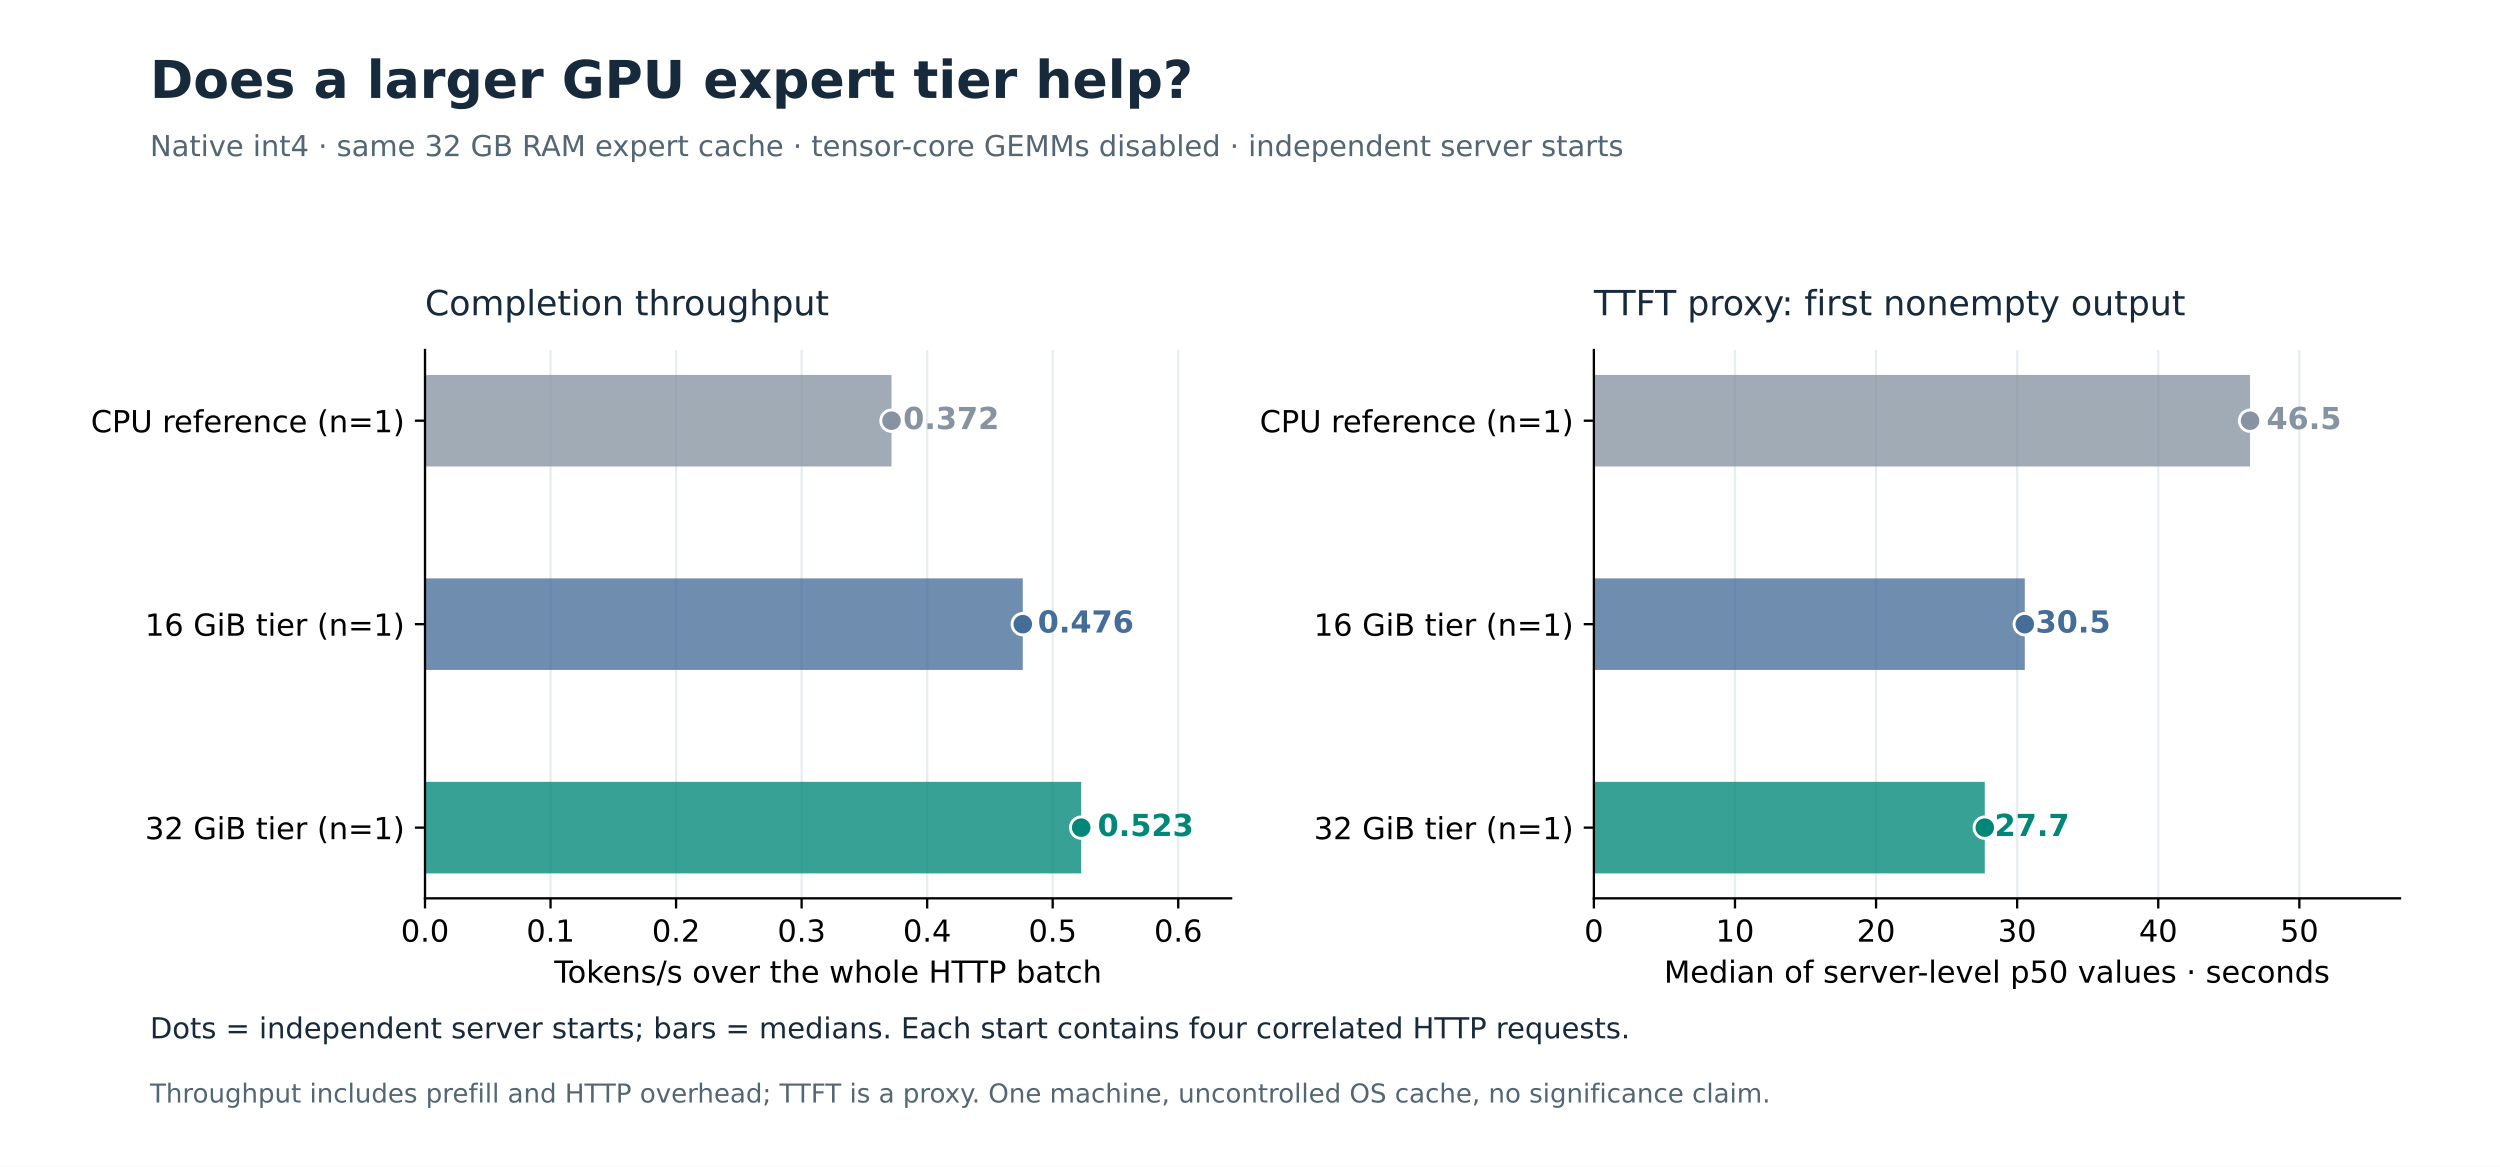
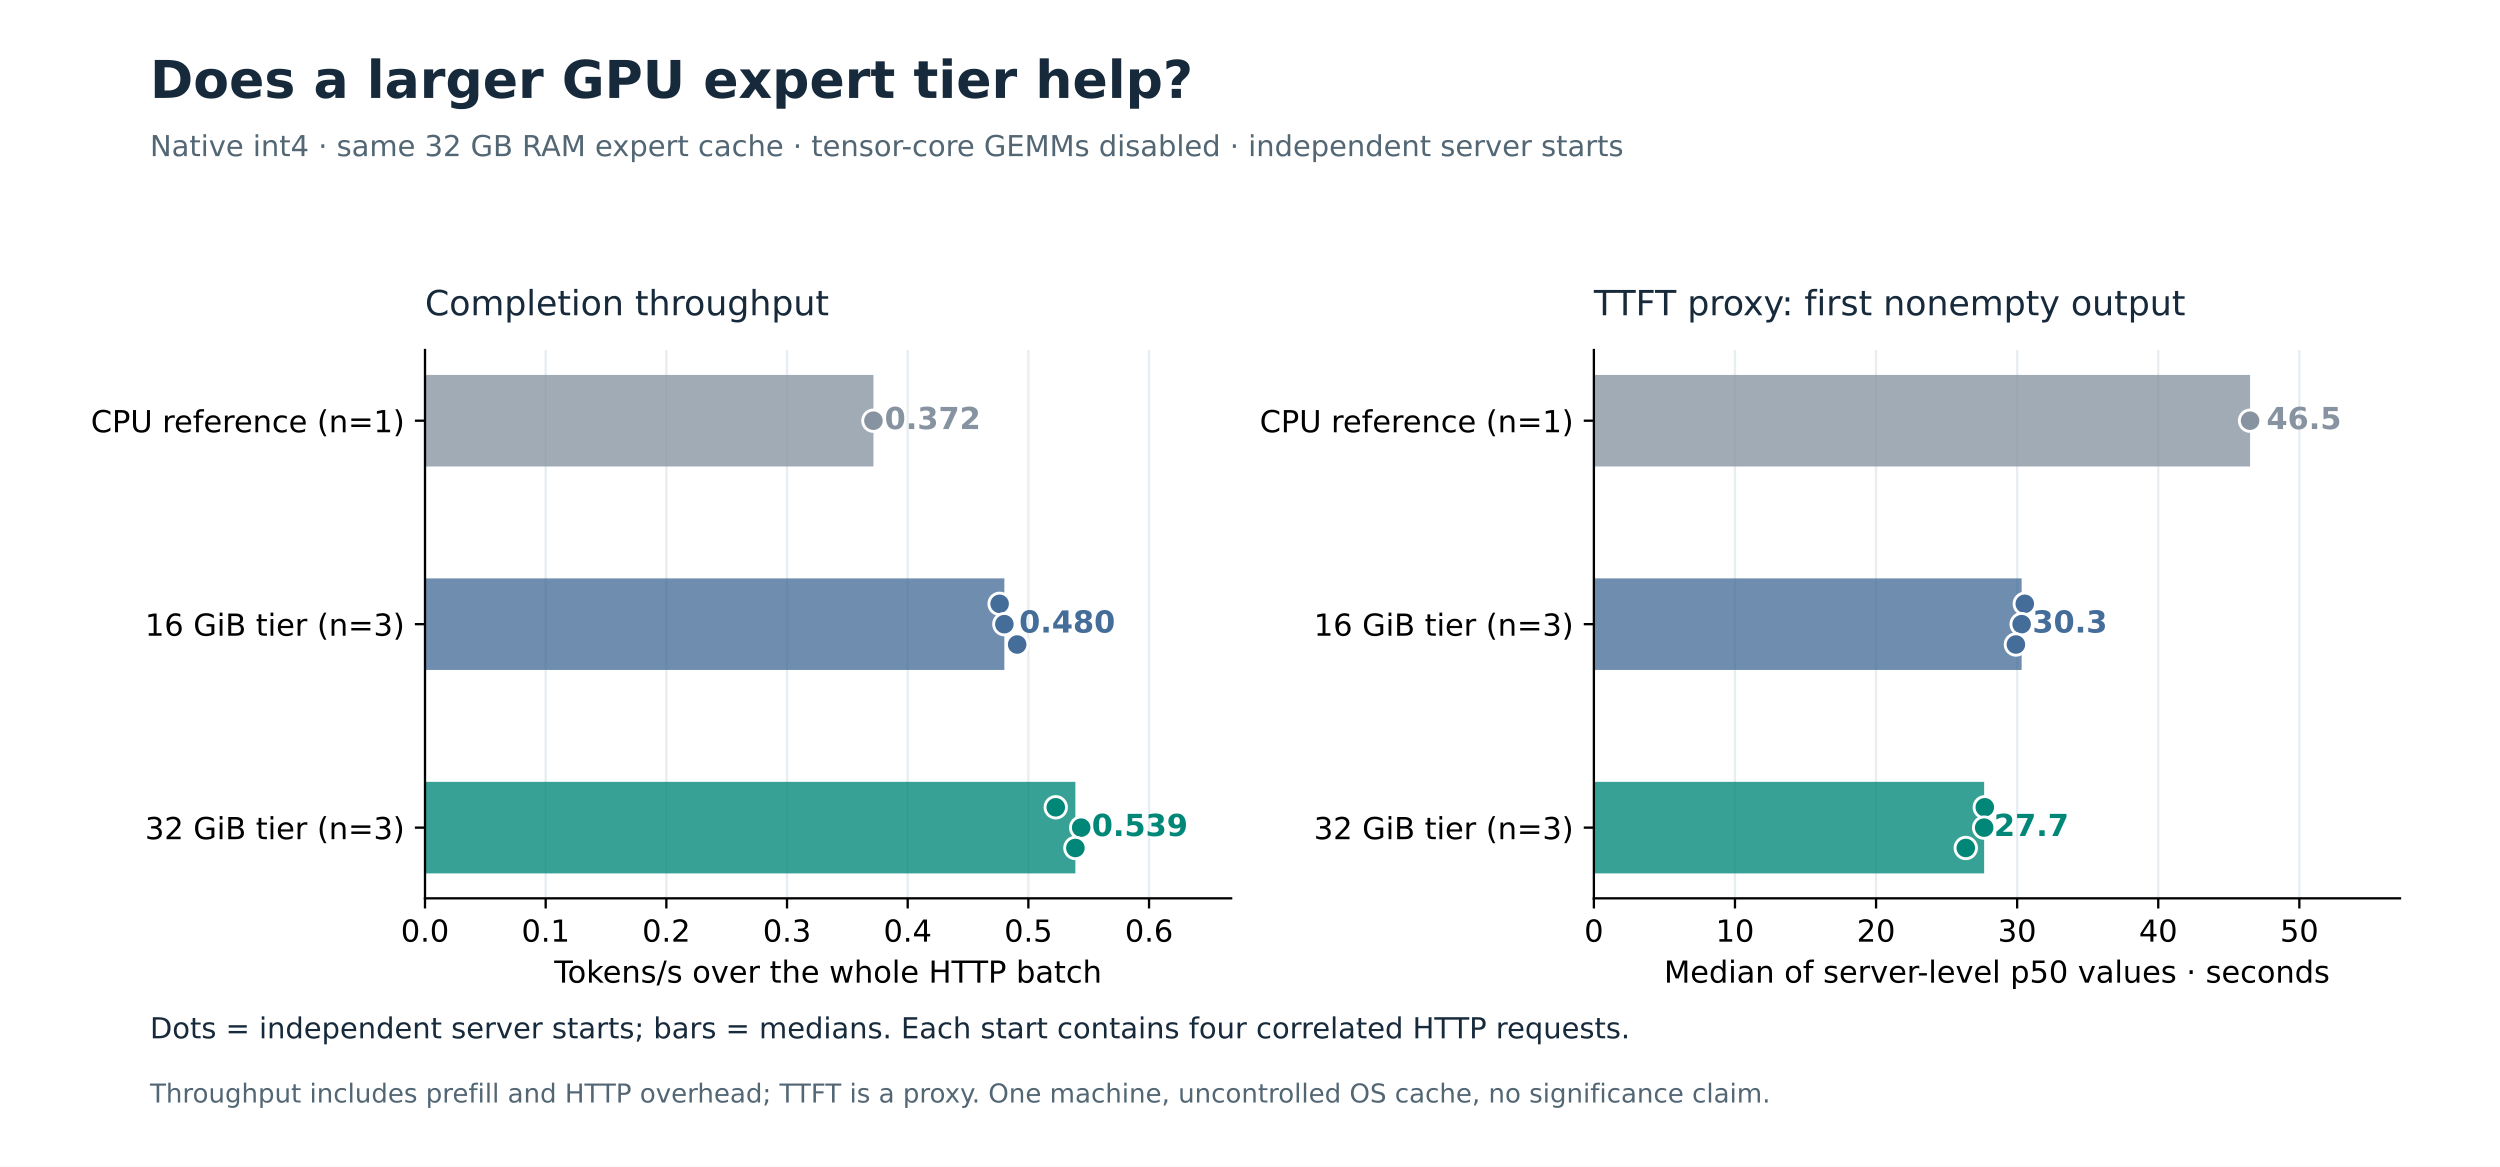
<svg xmlns="http://www.w3.org/2000/svg" xmlns:xlink="http://www.w3.org/1999/xlink" width="864pt" height="403.2pt" viewBox="0 0 864 403.2" version="1.1">
  <defs>
    <style type="text/css">*{stroke-linejoin: round; stroke-linecap: butt}</style>
  </defs>
  <g id="figure_1">
    <g id="patch_1">
      <path d="M 0 403.2 L 864 403.2 L 864 0 L 0 0 z " style="fill: #ffffff" />
    </g>
    <g id="axes_1">
      <g id="patch_2">
        <path d="M 146.88 310.464 L 425.476 310.464 L 425.476 120.96 L 146.88 120.96 z " style="fill: #ffffff" />
      </g>
      <g id="matplotlib.axis_1">
        <g id="xtick_1">
          <g id="line2d_1">
            <path d="M 146.88 310.464 L 146.88 120.96 " clip-path="url(#pf490edf48b)" style="fill: none; stroke: #e7edf1; stroke-width: 0.8; stroke-linecap: square" />
          </g>
          <g id="line2d_2">
            <defs>
              <path id="m19103397d2" d="M 0 0 L 0 3.5 " style="stroke: #000000; stroke-width: 0.8" />
            </defs>
            <g>
              <use xlink:href="#m19103397d2" x="146.88" y="310.464" style="stroke: #000000; stroke-width: 0.8" />
            </g>
          </g>
          <g id="text_1">
            <text style="font: 10.5px 'DejaVu Sans'; text-anchor: middle" x="146.88" y="325.442" transform="rotate(-0 146.88 325.4424)">0.0</text>
          </g>
        </g>
        <g id="xtick_2">
          <g id="line2d_3">
-             <path d="M 190.266 310.464 L 190.266 120.96 " clip-path="url(#pf490edf48b)" style="fill: none; stroke: #e7edf1; stroke-width: 0.8; stroke-linecap: square" />
+             <path d="M 188.585 310.464 L 188.585 120.96 " clip-path="url(#pf490edf48b)" style="fill: none; stroke: #e7edf1; stroke-width: 0.8; stroke-linecap: square" />
          </g>
          <g id="line2d_4">
            <g>
-               <use xlink:href="#m19103397d2" x="190.266" y="310.464" style="stroke: #000000; stroke-width: 0.8" />
+               <use xlink:href="#m19103397d2" x="188.585" y="310.464" style="stroke: #000000; stroke-width: 0.8" />
            </g>
          </g>
          <g id="text_2">
-             <text style="font: 10.5px 'DejaVu Sans'; text-anchor: middle" x="190.266" y="325.442" transform="rotate(-0 190.2664 325.4424)">0.1</text>
+             <text style="font: 10.5px 'DejaVu Sans'; text-anchor: middle" x="188.585" y="325.442" transform="rotate(-0 188.5846 325.4424)">0.1</text>
          </g>
        </g>
        <g id="xtick_3">
          <g id="line2d_5">
-             <path d="M 233.653 310.464 L 233.653 120.96 " clip-path="url(#pf490edf48b)" style="fill: none; stroke: #e7edf1; stroke-width: 0.8; stroke-linecap: square" />
+             <path d="M 230.289 310.464 L 230.289 120.96 " clip-path="url(#pf490edf48b)" style="fill: none; stroke: #e7edf1; stroke-width: 0.8; stroke-linecap: square" />
          </g>
          <g id="line2d_6">
            <g>
-               <use xlink:href="#m19103397d2" x="233.653" y="310.464" style="stroke: #000000; stroke-width: 0.8" />
+               <use xlink:href="#m19103397d2" x="230.289" y="310.464" style="stroke: #000000; stroke-width: 0.8" />
            </g>
          </g>
          <g id="text_3">
-             <text style="font: 10.5px 'DejaVu Sans'; text-anchor: middle" x="233.653" y="325.442" transform="rotate(-0 233.6528 325.4424)">0.2</text>
+             <text style="font: 10.5px 'DejaVu Sans'; text-anchor: middle" x="230.289" y="325.442" transform="rotate(-0 230.2893 325.4424)">0.2</text>
          </g>
        </g>
        <g id="xtick_4">
          <g id="line2d_7">
-             <path d="M 277.039 310.464 L 277.039 120.96 " clip-path="url(#pf490edf48b)" style="fill: none; stroke: #e7edf1; stroke-width: 0.8; stroke-linecap: square" />
+             <path d="M 271.994 310.464 L 271.994 120.96 " clip-path="url(#pf490edf48b)" style="fill: none; stroke: #e7edf1; stroke-width: 0.8; stroke-linecap: square" />
          </g>
          <g id="line2d_8">
            <g>
-               <use xlink:href="#m19103397d2" x="277.039" y="310.464" style="stroke: #000000; stroke-width: 0.8" />
+               <use xlink:href="#m19103397d2" x="271.994" y="310.464" style="stroke: #000000; stroke-width: 0.8" />
            </g>
          </g>
          <g id="text_4">
-             <text style="font: 10.5px 'DejaVu Sans'; text-anchor: middle" x="277.039" y="325.442" transform="rotate(-0 277.0392 325.4424)">0.3</text>
+             <text style="font: 10.5px 'DejaVu Sans'; text-anchor: middle" x="271.994" y="325.442" transform="rotate(-0 271.9939 325.4424)">0.3</text>
          </g>
        </g>
        <g id="xtick_5">
          <g id="line2d_9">
-             <path d="M 320.426 310.464 L 320.426 120.96 " clip-path="url(#pf490edf48b)" style="fill: none; stroke: #e7edf1; stroke-width: 0.8; stroke-linecap: square" />
+             <path d="M 313.699 310.464 L 313.699 120.96 " clip-path="url(#pf490edf48b)" style="fill: none; stroke: #e7edf1; stroke-width: 0.8; stroke-linecap: square" />
          </g>
          <g id="line2d_10">
            <g>
-               <use xlink:href="#m19103397d2" x="320.426" y="310.464" style="stroke: #000000; stroke-width: 0.8" />
+               <use xlink:href="#m19103397d2" x="313.699" y="310.464" style="stroke: #000000; stroke-width: 0.8" />
            </g>
          </g>
          <g id="text_5">
-             <text style="font: 10.5px 'DejaVu Sans'; text-anchor: middle" x="320.426" y="325.442" transform="rotate(-0 320.4255 325.4424)">0.4</text>
+             <text style="font: 10.5px 'DejaVu Sans'; text-anchor: middle" x="313.699" y="325.442" transform="rotate(-0 313.6985 325.4424)">0.4</text>
          </g>
        </g>
        <g id="xtick_6">
          <g id="line2d_11">
-             <path d="M 363.812 310.464 L 363.812 120.96 " clip-path="url(#pf490edf48b)" style="fill: none; stroke: #e7edf1; stroke-width: 0.8; stroke-linecap: square" />
+             <path d="M 355.403 310.464 L 355.403 120.96 " clip-path="url(#pf490edf48b)" style="fill: none; stroke: #e7edf1; stroke-width: 0.8; stroke-linecap: square" />
          </g>
          <g id="line2d_12">
            <g>
-               <use xlink:href="#m19103397d2" x="363.812" y="310.464" style="stroke: #000000; stroke-width: 0.8" />
+               <use xlink:href="#m19103397d2" x="355.403" y="310.464" style="stroke: #000000; stroke-width: 0.8" />
            </g>
          </g>
          <g id="text_6">
-             <text style="font: 10.5px 'DejaVu Sans'; text-anchor: middle" x="363.812" y="325.442" transform="rotate(-0 363.8119 325.4424)">0.5</text>
+             <text style="font: 10.5px 'DejaVu Sans'; text-anchor: middle" x="355.403" y="325.442" transform="rotate(-0 355.4032 325.4424)">0.5</text>
          </g>
        </g>
        <g id="xtick_7">
          <g id="line2d_13">
-             <path d="M 407.198 310.464 L 407.198 120.96 " clip-path="url(#pf490edf48b)" style="fill: none; stroke: #e7edf1; stroke-width: 0.8; stroke-linecap: square" />
+             <path d="M 397.108 310.464 L 397.108 120.96 " clip-path="url(#pf490edf48b)" style="fill: none; stroke: #e7edf1; stroke-width: 0.8; stroke-linecap: square" />
          </g>
          <g id="line2d_14">
            <g>
-               <use xlink:href="#m19103397d2" x="407.198" y="310.464" style="stroke: #000000; stroke-width: 0.8" />
+               <use xlink:href="#m19103397d2" x="397.108" y="310.464" style="stroke: #000000; stroke-width: 0.8" />
            </g>
          </g>
          <g id="text_7">
-             <text style="font: 10.5px 'DejaVu Sans'; text-anchor: middle" x="407.198" y="325.442" transform="rotate(-0 407.1983 325.4424)">0.6</text>
+             <text style="font: 10.5px 'DejaVu Sans'; text-anchor: middle" x="397.108" y="325.442" transform="rotate(-0 397.1078 325.4424)">0.6</text>
          </g>
        </g>
        <g id="text_8">
          <text style="font: 10.5px 'DejaVu Sans'; text-anchor: middle" x="286.178" y="339.604" transform="rotate(-0 286.178 339.6044)">Tokens/s over the whole HTTP batch</text>
        </g>
      </g>
      <g id="matplotlib.axis_2">
        <g id="ytick_1">
          <g id="line2d_15">
            <defs>
              <path id="m5de36a78d8" d="M 0 0 L -3.5 0 " style="stroke: #000000; stroke-width: 0.8" />
            </defs>
            <g>
              <use xlink:href="#m5de36a78d8" x="146.88" y="145.395" style="stroke: #000000; stroke-width: 0.8" />
            </g>
          </g>
          <g id="text_9">
            <text style="font: 10.5px 'DejaVu Sans'; text-anchor: end" x="139.88" y="149.384" transform="rotate(-0 139.88 149.3843)">CPU reference (n=1)</text>
          </g>
        </g>
        <g id="ytick_2">
          <g id="line2d_16">
            <g>
              <use xlink:href="#m5de36a78d8" x="146.88" y="215.712" style="stroke: #000000; stroke-width: 0.8" />
            </g>
          </g>
          <g id="text_10">
-             <text style="font: 10.5px 'DejaVu Sans'; text-anchor: end" x="139.88" y="219.701" transform="rotate(-0 139.88 219.7012)">16 GiB tier (n=1)</text>
+             <text style="font: 10.5px 'DejaVu Sans'; text-anchor: end" x="139.88" y="219.701" transform="rotate(-0 139.88 219.7012)">16 GiB tier (n=3)</text>
          </g>
        </g>
        <g id="ytick_3">
          <g id="line2d_17">
            <g>
              <use xlink:href="#m5de36a78d8" x="146.88" y="286.029" style="stroke: #000000; stroke-width: 0.8" />
            </g>
          </g>
          <g id="text_11">
-             <text style="font: 10.5px 'DejaVu Sans'; text-anchor: end" x="139.88" y="290.018" transform="rotate(-0 139.88 290.0181)">32 GiB tier (n=1)</text>
+             <text style="font: 10.5px 'DejaVu Sans'; text-anchor: end" x="139.88" y="290.018" transform="rotate(-0 139.88 290.0181)">32 GiB tier (n=3)</text>
          </g>
        </g>
      </g>
      <g id="patch_3">
-         <path d="M 146.88 129.574 L 308.106 129.574 L 308.106 161.216 L 146.88 161.216 z " clip-path="url(#pf490edf48b)" style="fill: #8793a1; opacity: 0.78" />
+         <path d="M 146.88 129.574 L 301.857 129.574 L 301.857 161.216 L 146.88 161.216 z " clip-path="url(#pf490edf48b)" style="fill: #8793a1; opacity: 0.78" />
      </g>
      <g id="patch_4">
-         <path d="M 146.88 199.891 L 353.475 199.891 L 353.475 231.533 L 146.88 231.533 z " clip-path="url(#pf490edf48b)" style="fill: #456d99; opacity: 0.78" />
+         <path d="M 146.88 199.891 L 347.104 199.891 L 347.104 231.533 L 146.88 231.533 z " clip-path="url(#pf490edf48b)" style="fill: #456d99; opacity: 0.78" />
      </g>
      <g id="patch_5">
-         <path d="M 146.88 270.208 L 373.657 270.208 L 373.657 301.85 L 146.88 301.85 z " clip-path="url(#pf490edf48b)" style="fill: #008778; opacity: 0.78" />
+         <path d="M 146.88 270.208 L 371.65 270.208 L 371.65 301.85 L 146.88 301.85 z " clip-path="url(#pf490edf48b)" style="fill: #008778; opacity: 0.78" />
      </g>
      <g id="patch_6">
        <path d="M 146.88 310.464 L 146.88 120.96 " style="fill: none; stroke: #000000; stroke-width: 0.8; stroke-linejoin: miter; stroke-linecap: square" />
      </g>
      <g id="patch_7">
        <path d="M 146.88 310.464 L 425.476 310.464 " style="fill: none; stroke: #000000; stroke-width: 0.8; stroke-linejoin: miter; stroke-linecap: square" />
      </g>
      <g id="PathCollection_1">
        <defs>
          <path id="m269766998d" d="M 0 3.708 C 0.983 3.708 1.927 3.317 2.622 2.622 C 3.317 1.927 3.708 0.983 3.708 0 C 3.708 -0.983 3.317 -1.927 2.622 -2.622 C 1.927 -3.317 0.983 -3.708 0 -3.708 C -0.983 -3.708 -1.927 -3.317 -2.622 -2.622 C -3.317 -1.927 -3.708 -0.983 -3.708 0 C -3.708 0.983 -3.317 1.927 -2.622 2.622 C -1.927 3.317 -0.983 3.708 0 3.708 z " style="stroke: #ffffff" />
        </defs>
        <g clip-path="url(#pf490edf48b)">
-           <use xlink:href="#m269766998d" x="308.106" y="145.395" style="fill: #8793a1; stroke: #ffffff" />
+           <use xlink:href="#m269766998d" x="301.857" y="145.395" style="fill: #8793a1; stroke: #ffffff" />
        </g>
      </g>
      <g id="text_12">
-         <text style="fill: #8793a1; font: 700 10.5px 'DejaVu Sans'; text-anchor: start" x="312.137" y="148.292" transform="rotate(-0 312.1371 148.2925)">0.372</text>
+         <text style="fill: #8793a1; font: 700 10.5px 'DejaVu Sans'; text-anchor: start" x="305.731" y="148.292" transform="rotate(-0 305.7314 148.2925)">0.372</text>
      </g>
      <g id="PathCollection_2">
        <defs>
          <path id="me69568cfa2" d="M 0 3.708 C 0.983 3.708 1.927 3.317 2.622 2.622 C 3.317 1.927 3.708 0.983 3.708 0 C 3.708 -0.983 3.317 -1.927 2.622 -2.622 C 1.927 -3.317 0.983 -3.708 0 -3.708 C -0.983 -3.708 -1.927 -3.317 -2.622 -2.622 C -3.317 -1.927 -3.708 -0.983 -3.708 0 C -3.708 0.983 -3.317 1.927 -2.622 2.622 C -1.927 3.317 -0.983 3.708 0 3.708 z " style="stroke: #ffffff" />
        </defs>
        <g clip-path="url(#pf490edf48b)">
-           <use xlink:href="#me69568cfa2" x="353.475" y="215.712" style="fill: #456d99; stroke: #ffffff" />
+           <use xlink:href="#me69568cfa2" x="345.467" y="208.68" style="fill: #456d99; stroke: #ffffff" />
+           <use xlink:href="#me69568cfa2" x="347.104" y="215.712" style="fill: #456d99; stroke: #ffffff" />
+           <use xlink:href="#me69568cfa2" x="351.534" y="222.744" style="fill: #456d99; stroke: #ffffff" />
        </g>
      </g>
      <g id="text_13">
-         <text style="fill: #456d99; font: 700 10.5px 'DejaVu Sans'; text-anchor: start" x="358.64" y="218.609" transform="rotate(-0 358.64 218.6093)">0.476</text>
+         <text style="fill: #456d99; font: 700 10.5px 'DejaVu Sans'; text-anchor: start" x="352.22" y="218.609" transform="rotate(-0 352.2204 218.6093)">0.480</text>
      </g>
      <g id="PathCollection_3">
        <defs>
          <path id="m7bb813dce5" d="M 0 3.708 C 0.983 3.708 1.927 3.317 2.622 2.622 C 3.317 1.927 3.708 0.983 3.708 0 C 3.708 -0.983 3.317 -1.927 2.622 -2.622 C 1.927 -3.317 0.983 -3.708 0 -3.708 C -0.983 -3.708 -1.927 -3.317 -2.622 -2.622 C -3.317 -1.927 -3.708 -0.983 -3.708 0 C -3.708 0.983 -3.317 1.927 -2.622 2.622 C -1.927 3.317 -0.983 3.708 0 3.708 z " style="stroke: #ffffff" />
        </defs>
        <g clip-path="url(#pf490edf48b)">
+           <use xlink:href="#m7bb813dce5" x="364.867" y="278.997" style="fill: #008778; stroke: #ffffff" />
          <use xlink:href="#m7bb813dce5" x="373.657" y="286.029" style="fill: #008778; stroke: #ffffff" />
+           <use xlink:href="#m7bb813dce5" x="371.65" y="293.061" style="fill: #008778; stroke: #ffffff" />
        </g>
      </g>
      <g id="text_14">
-         <text style="fill: #008778; font: 700 10.5px 'DejaVu Sans'; text-anchor: start" x="379.327" y="288.926" transform="rotate(-0 379.3267 288.9262)">0.523</text>
+         <text style="fill: #008778; font: 700 10.5px 'DejaVu Sans'; text-anchor: start" x="377.32" y="288.926" transform="rotate(-0 377.3195 288.9262)">0.539</text>
      </g>
      <g id="text_15">
        <text style="fill: #172a3b; font: 12px 'DejaVu Sans'; text-anchor: start" x="146.88" y="108.96" transform="rotate(-0 146.88 108.96)">Completion throughput</text>
      </g>
    </g>
    <g id="axes_2">
      <g id="patch_8">
        <path d="M 550.844 310.464 L 829.44 310.464 L 829.44 120.96 L 550.844 120.96 z " style="fill: #ffffff" />
      </g>
      <g id="matplotlib.axis_3">
        <g id="xtick_8">
          <g id="line2d_18">
            <path d="M 550.844 310.464 L 550.844 120.96 " clip-path="url(#p3b3df513fa)" style="fill: none; stroke: #e7edf1; stroke-width: 0.8; stroke-linecap: square" />
          </g>
          <g id="line2d_19">
            <g>
              <use xlink:href="#m19103397d2" x="550.844" y="310.464" style="stroke: #000000; stroke-width: 0.8" />
            </g>
          </g>
          <g id="text_16">
            <text style="font: 10.5px 'DejaVu Sans'; text-anchor: middle" x="550.844" y="325.442" transform="rotate(-0 550.8441 325.4424)">0</text>
          </g>
        </g>
        <g id="xtick_9">
          <g id="line2d_20">
            <path d="M 599.605 310.464 L 599.605 120.96 " clip-path="url(#p3b3df513fa)" style="fill: none; stroke: #e7edf1; stroke-width: 0.8; stroke-linecap: square" />
          </g>
          <g id="line2d_21">
            <g>
              <use xlink:href="#m19103397d2" x="599.605" y="310.464" style="stroke: #000000; stroke-width: 0.8" />
            </g>
          </g>
          <g id="text_17">
            <text style="font: 10.5px 'DejaVu Sans'; text-anchor: middle" x="599.605" y="325.442" transform="rotate(-0 599.6054 325.4424)">10</text>
          </g>
        </g>
        <g id="xtick_10">
          <g id="line2d_22">
            <path d="M 648.367 310.464 L 648.367 120.96 " clip-path="url(#p3b3df513fa)" style="fill: none; stroke: #e7edf1; stroke-width: 0.8; stroke-linecap: square" />
          </g>
          <g id="line2d_23">
            <g>
              <use xlink:href="#m19103397d2" x="648.367" y="310.464" style="stroke: #000000; stroke-width: 0.8" />
            </g>
          </g>
          <g id="text_18">
            <text style="font: 10.5px 'DejaVu Sans'; text-anchor: middle" x="648.367" y="325.442" transform="rotate(-0 648.3667 325.4424)">20</text>
          </g>
        </g>
        <g id="xtick_11">
          <g id="line2d_24">
            <path d="M 697.128 310.464 L 697.128 120.96 " clip-path="url(#p3b3df513fa)" style="fill: none; stroke: #e7edf1; stroke-width: 0.8; stroke-linecap: square" />
          </g>
          <g id="line2d_25">
            <g>
              <use xlink:href="#m19103397d2" x="697.128" y="310.464" style="stroke: #000000; stroke-width: 0.8" />
            </g>
          </g>
          <g id="text_19">
            <text style="font: 10.5px 'DejaVu Sans'; text-anchor: middle" x="697.128" y="325.442" transform="rotate(-0 697.128 325.4424)">30</text>
          </g>
        </g>
        <g id="xtick_12">
          <g id="line2d_26">
            <path d="M 745.889 310.464 L 745.889 120.96 " clip-path="url(#p3b3df513fa)" style="fill: none; stroke: #e7edf1; stroke-width: 0.8; stroke-linecap: square" />
          </g>
          <g id="line2d_27">
            <g>
              <use xlink:href="#m19103397d2" x="745.889" y="310.464" style="stroke: #000000; stroke-width: 0.8" />
            </g>
          </g>
          <g id="text_20">
            <text style="font: 10.5px 'DejaVu Sans'; text-anchor: middle" x="745.889" y="325.442" transform="rotate(-0 745.8894 325.4424)">40</text>
          </g>
        </g>
        <g id="xtick_13">
          <g id="line2d_28">
            <path d="M 794.651 310.464 L 794.651 120.96 " clip-path="url(#p3b3df513fa)" style="fill: none; stroke: #e7edf1; stroke-width: 0.8; stroke-linecap: square" />
          </g>
          <g id="line2d_29">
            <g>
              <use xlink:href="#m19103397d2" x="794.651" y="310.464" style="stroke: #000000; stroke-width: 0.8" />
            </g>
          </g>
          <g id="text_21">
            <text style="font: 10.5px 'DejaVu Sans'; text-anchor: middle" x="794.651" y="325.442" transform="rotate(-0 794.6507 325.4424)">50</text>
          </g>
        </g>
        <g id="text_22">
          <text style="font: 10.5px 'DejaVu Sans'; text-anchor: middle" x="690.142" y="339.604" transform="rotate(-0 690.142 339.6044)">Median of server-level p50 values · seconds</text>
        </g>
      </g>
      <g id="matplotlib.axis_4">
        <g id="ytick_4">
          <g id="line2d_30">
            <g>
              <use xlink:href="#m5de36a78d8" x="550.844" y="145.395" style="stroke: #000000; stroke-width: 0.8" />
            </g>
          </g>
          <g id="text_23">
            <text style="font: 10.5px 'DejaVu Sans'; text-anchor: end" x="543.844" y="149.384" transform="rotate(-0 543.8441 149.3843)">CPU reference (n=1)</text>
          </g>
        </g>
        <g id="ytick_5">
          <g id="line2d_31">
            <g>
              <use xlink:href="#m5de36a78d8" x="550.844" y="215.712" style="stroke: #000000; stroke-width: 0.8" />
            </g>
          </g>
          <g id="text_24">
-             <text style="font: 10.5px 'DejaVu Sans'; text-anchor: end" x="543.844" y="219.701" transform="rotate(-0 543.8441 219.7012)">16 GiB tier (n=1)</text>
+             <text style="font: 10.5px 'DejaVu Sans'; text-anchor: end" x="543.844" y="219.701" transform="rotate(-0 543.8441 219.7012)">16 GiB tier (n=3)</text>
          </g>
        </g>
        <g id="ytick_6">
          <g id="line2d_32">
            <g>
              <use xlink:href="#m5de36a78d8" x="550.844" y="286.029" style="stroke: #000000; stroke-width: 0.8" />
            </g>
          </g>
          <g id="text_25">
-             <text style="font: 10.5px 'DejaVu Sans'; text-anchor: end" x="543.844" y="290.018" transform="rotate(-0 543.8441 290.0181)">32 GiB tier (n=1)</text>
+             <text style="font: 10.5px 'DejaVu Sans'; text-anchor: end" x="543.844" y="290.018" transform="rotate(-0 543.8441 290.0181)">32 GiB tier (n=3)</text>
          </g>
        </g>
      </g>
      <g id="patch_9">
        <path d="M 550.844 129.574 L 777.621 129.574 L 777.621 161.216 L 550.844 161.216 z " clip-path="url(#p3b3df513fa)" style="fill: #8793a1; opacity: 0.78" />
      </g>
      <g id="patch_10">
-         <path d="M 550.844 199.891 L 699.765 199.891 L 699.765 231.533 L 550.844 231.533 z " clip-path="url(#p3b3df513fa)" style="fill: #456d99; opacity: 0.78" />
+         <path d="M 550.844 199.891 L 698.678 199.891 L 698.678 231.533 L 550.844 231.533 z " clip-path="url(#p3b3df513fa)" style="fill: #456d99; opacity: 0.78" />
      </g>
      <g id="patch_11">
-         <path d="M 550.844 270.208 L 685.944 270.208 L 685.944 301.85 L 550.844 301.85 z " clip-path="url(#p3b3df513fa)" style="fill: #008778; opacity: 0.78" />
+         <path d="M 550.844 270.208 L 685.723 270.208 L 685.723 301.85 L 550.844 301.85 z " clip-path="url(#p3b3df513fa)" style="fill: #008778; opacity: 0.78" />
      </g>
      <g id="patch_12">
        <path d="M 550.844 310.464 L 550.844 120.96 " style="fill: none; stroke: #000000; stroke-width: 0.8; stroke-linejoin: miter; stroke-linecap: square" />
      </g>
      <g id="patch_13">
        <path d="M 550.844 310.464 L 829.44 310.464 " style="fill: none; stroke: #000000; stroke-width: 0.8; stroke-linejoin: miter; stroke-linecap: square" />
      </g>
      <g id="PathCollection_4">
        <g clip-path="url(#p3b3df513fa)">
          <use xlink:href="#m269766998d" x="777.621" y="145.395" style="fill: #8793a1; stroke: #ffffff" />
        </g>
      </g>
      <g id="text_26">
        <text style="fill: #8793a1; font: 700 10.5px 'DejaVu Sans'; text-anchor: start" x="783.291" y="148.292" transform="rotate(-0 783.2908 148.2925)">46.5</text>
      </g>
      <g id="PathCollection_5">
        <g clip-path="url(#p3b3df513fa)">
-           <use xlink:href="#me69568cfa2" x="699.765" y="215.712" style="fill: #456d99; stroke: #ffffff" />
+           <use xlink:href="#me69568cfa2" x="699.765" y="208.68" style="fill: #456d99; stroke: #ffffff" />
+           <use xlink:href="#me69568cfa2" x="698.678" y="215.712" style="fill: #456d99; stroke: #ffffff" />
+           <use xlink:href="#me69568cfa2" x="696.697" y="222.744" style="fill: #456d99; stroke: #ffffff" />
        </g>
      </g>
      <g id="text_27">
-         <text style="fill: #456d99; font: 700 10.5px 'DejaVu Sans'; text-anchor: start" x="703.488" y="218.609" transform="rotate(-0 703.4876 218.6093)">30.5</text>
+         <text style="fill: #456d99; font: 700 10.5px 'DejaVu Sans'; text-anchor: start" x="702.401" y="218.609" transform="rotate(-0 702.4015 218.6093)">30.3</text>
      </g>
      <g id="PathCollection_6">
        <g clip-path="url(#p3b3df513fa)">
-           <use xlink:href="#m7bb813dce5" x="685.944" y="286.029" style="fill: #008778; stroke: #ffffff" />
+           <use xlink:href="#m7bb813dce5" x="685.944" y="278.997" style="fill: #008778; stroke: #ffffff" />
+           <use xlink:href="#m7bb813dce5" x="685.723" y="286.029" style="fill: #008778; stroke: #ffffff" />
+           <use xlink:href="#m7bb813dce5" x="679.373" y="293.061" style="fill: #008778; stroke: #ffffff" />
        </g>
      </g>
      <g id="text_28">
-         <text style="fill: #008778; font: 700 10.5px 'DejaVu Sans'; text-anchor: start" x="689.321" y="288.926" transform="rotate(-0 689.3212 288.9262)">27.7</text>
+         <text style="fill: #008778; font: 700 10.5px 'DejaVu Sans'; text-anchor: start" x="689.101" y="288.926" transform="rotate(-0 689.1006 288.9262)">27.7</text>
      </g>
      <g id="text_29">
        <text style="fill: #172a3b; font: 12px 'DejaVu Sans'; text-anchor: start" x="550.844" y="108.96" transform="rotate(-0 550.8441 108.96)">TTFT proxy: first nonempty output</text>
      </g>
    </g>
    <g id="text_30">
      <text style="fill: #172a3b; font: 700 18px 'DejaVu Sans'; text-anchor: start" x="51.84" y="33.837" transform="rotate(-0 51.84 33.83719)">Does a larger GPU expert tier help?</text>
    </g>
    <g id="text_31">
      <text style="fill: #526674; font: 10px 'DejaVu Sans'; text-anchor: start" x="51.84" y="53.966" transform="rotate(-0 51.84 53.96644)">Native int4 · same 32 GB RAM expert cache · tensor-core GEMMs disabled · independent server starts</text>
    </g>
    <g id="text_32">
      <text style="fill: #172a3b; font: 10px 'DejaVu Sans'; text-anchor: start" x="51.84" y="358.848" transform="rotate(-0 51.84 358.848)">Dots = independent server starts; bars = medians. Each start contains four correlated HTTP requests.</text>
    </g>
    <g id="text_33">
      <text style="fill: #526674; font: 9px 'DejaVu Sans'; text-anchor: start" x="51.84" y="381.024" transform="rotate(-0 51.84 381.024)">Throughput includes prefill and HTTP overhead; TTFT is a proxy. One machine, uncontrolled OS cache, no significance claim.</text>
    </g>
  </g>
  <defs>
    <clipPath id="pf490edf48b">
      <rect x="146.88" y="120.96" width="278.596" height="189.504" />
    </clipPath>
    <clipPath id="p3b3df513fa">
      <rect x="550.844" y="120.96" width="278.596" height="189.504" />
    </clipPath>
  </defs>
</svg>
